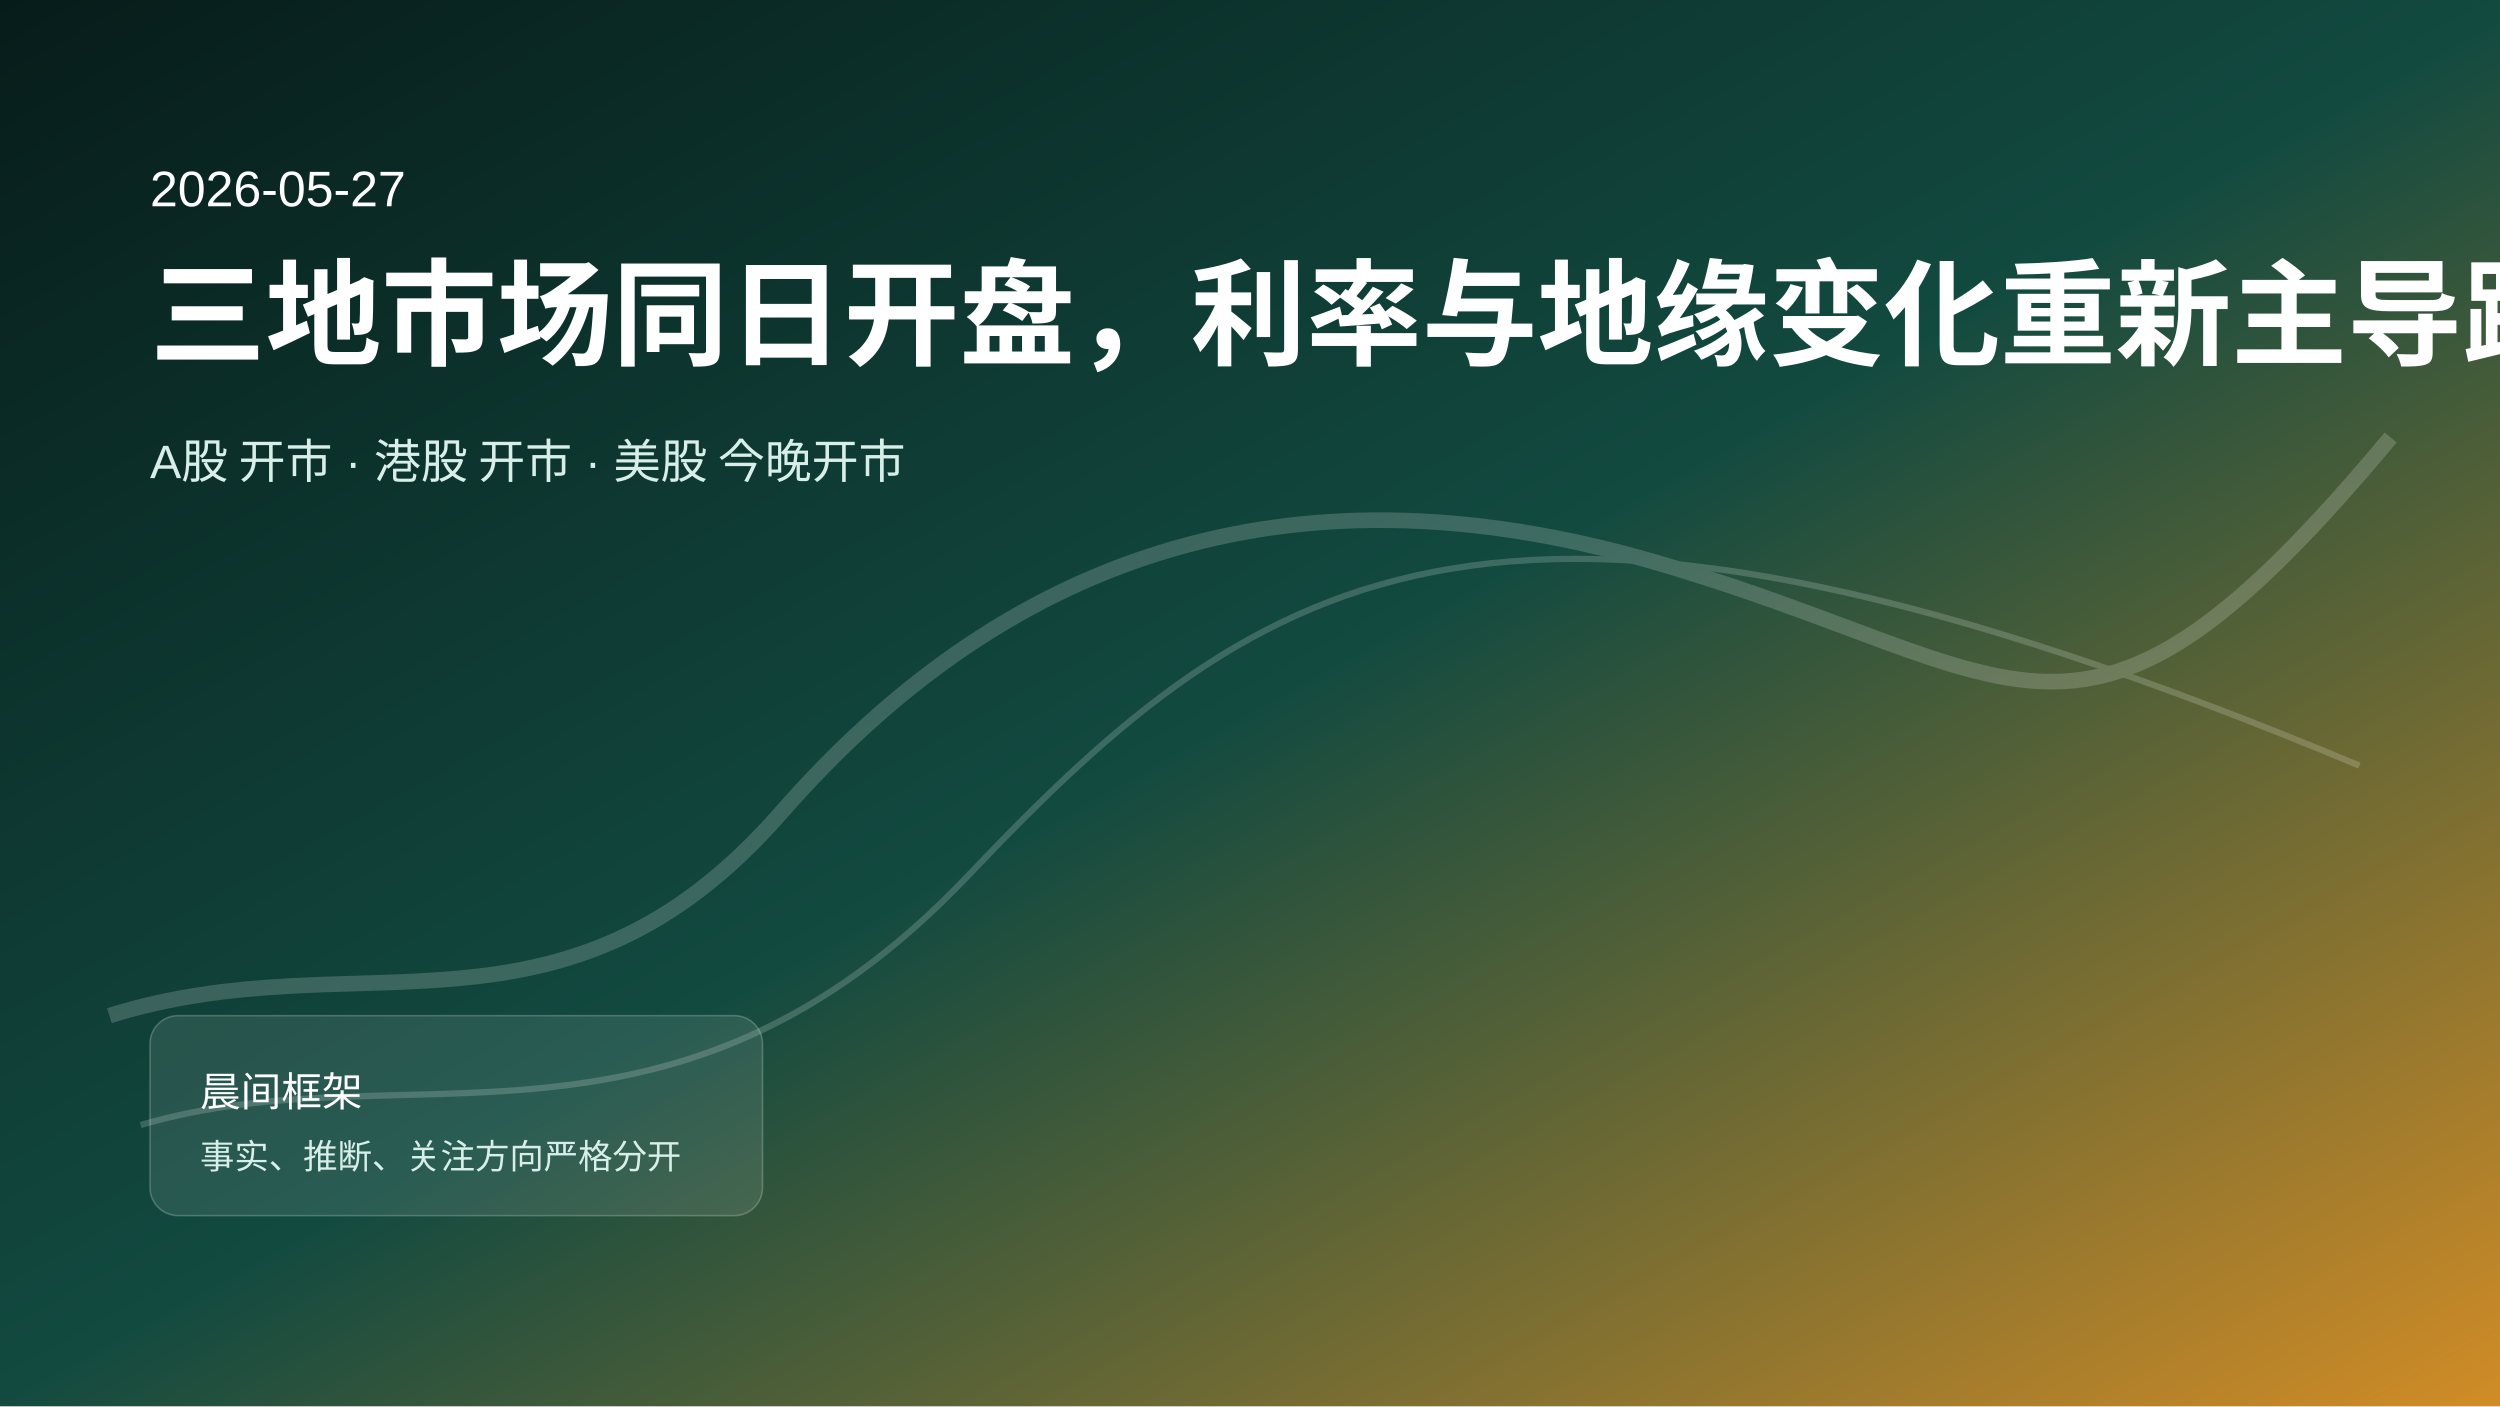
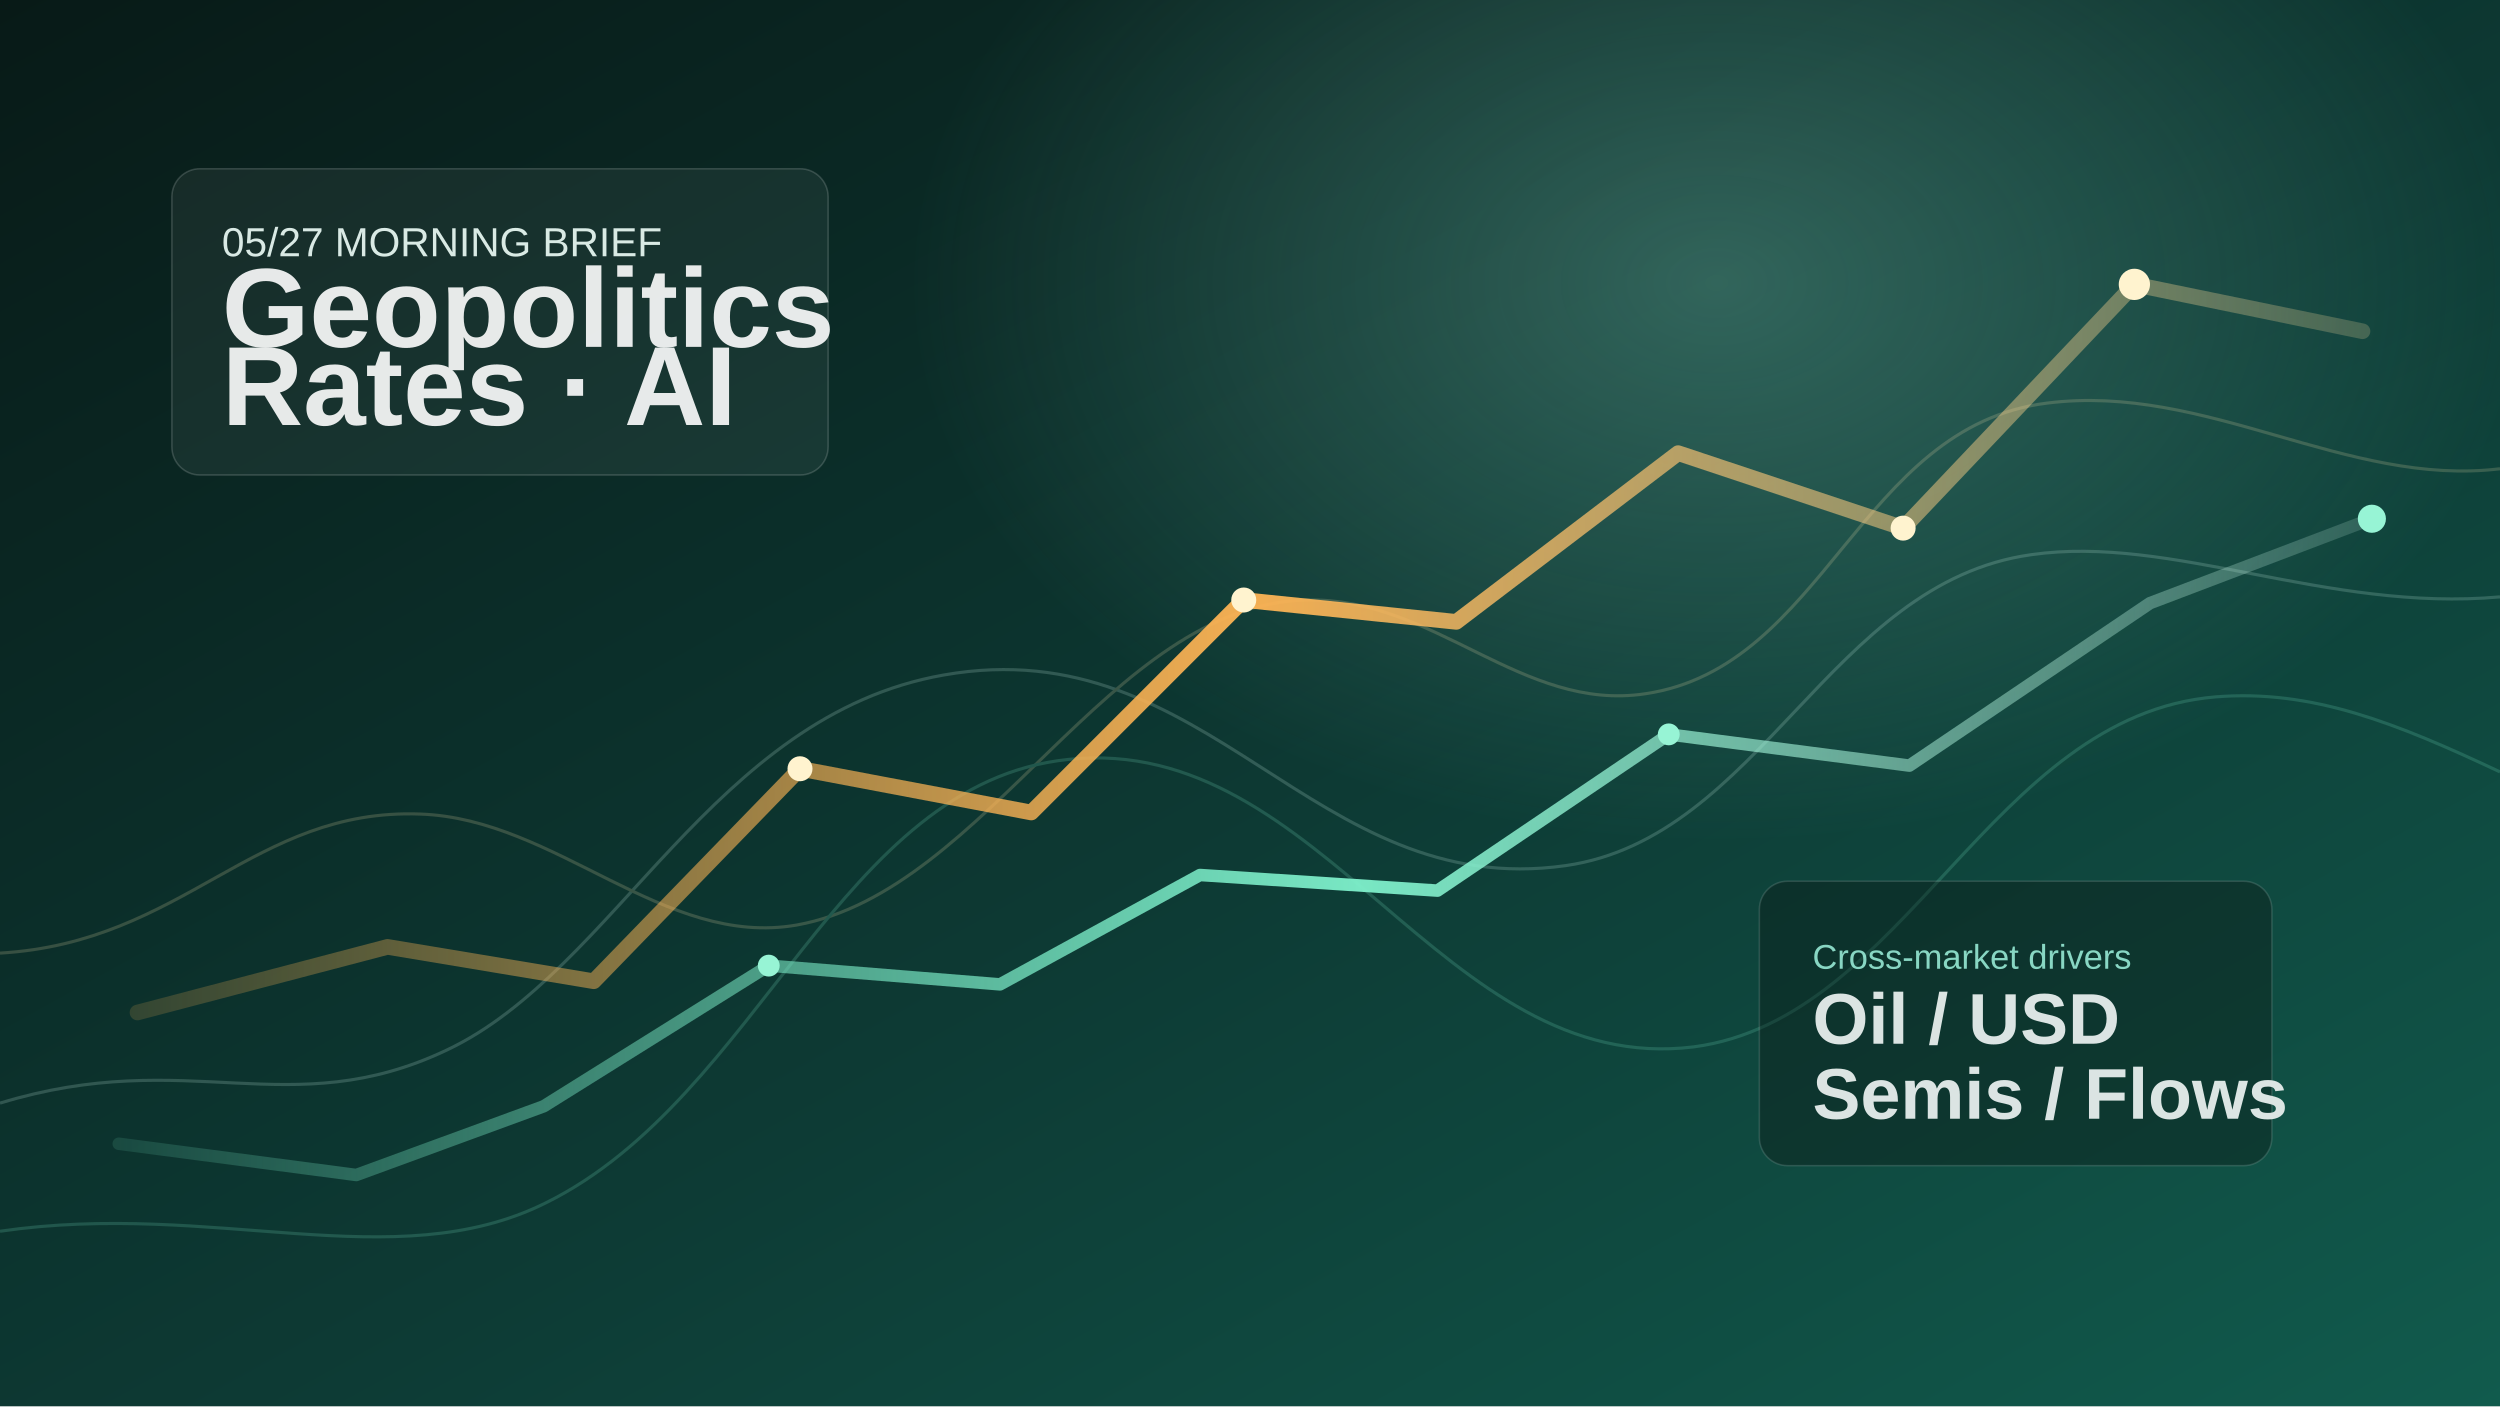
- <svg xmlns="http://www.w3.org/2000/svg" viewBox="0 0 1600 900" role="img" aria-label="晨间财经简报主题图">
+ <svg xmlns="http://www.w3.org/2000/svg" width="1600" height="900" viewBox="0 0 1600 900" fill="none">
  <defs>
-     <linearGradient id="bg" x1="0" x2="1" y1="0" y2="1">
-       <stop offset="0%" stop-color="#071c1a" />
-       <stop offset="50%" stop-color="#124a40" />
-       <stop offset="100%" stop-color="#d18c26" />
+     <linearGradient id="bg" x1="0" y1="0" x2="1" y2="1">
+       <stop offset="0%" stop-color="#081a17" />
+       <stop offset="55%" stop-color="#0d3a34" />
+       <stop offset="100%" stop-color="#115b4d" />
    </linearGradient>
+     <linearGradient id="line1" x1="0" y1="0" x2="1" y2="0">
+       <stop offset="0%" stop-color="#ffb454" stop-opacity="0.15" />
+       <stop offset="50%" stop-color="#ffb454" stop-opacity="0.95" />
+       <stop offset="100%" stop-color="#ffe0a3" stop-opacity="0.2" />
+     </linearGradient>
+     <linearGradient id="line2" x1="0" y1="0" x2="1" y2="0">
+       <stop offset="0%" stop-color="#7ef0cb" stop-opacity="0.12" />
+       <stop offset="55%" stop-color="#7ef0cb" stop-opacity="0.95" />
+       <stop offset="100%" stop-color="#d9fff1" stop-opacity="0.15" />
+     </linearGradient>
+     <radialGradient id="glow" cx="0" cy="0" r="1" gradientUnits="userSpaceOnUse" gradientTransform="translate(1100 180) rotate(90) scale(360 520)">
+       <stop stop-color="#9ef0db" stop-opacity="0.26" />
+       <stop offset="1" stop-color="#9ef0db" stop-opacity="0" />
+     </radialGradient>
  </defs>
  <rect width="1600" height="900" fill="url(#bg)" />
-   <g opacity="0.18" stroke="#ffffff" fill="none">
-     <path d="M70 650 C 230 600, 360 680, 500 520 S 820 290, 1060 360 S 1330 520, 1530 280" stroke-width="10" />
-     <path d="M90 720 C 260 670, 430 760, 620 560 S 960 260, 1510 490" stroke-width="4" />
+   <rect width="1600" height="900" fill="url(#glow)" />
+   <g opacity="0.18">
+     <path d="M0 706C121 669 185 720 286 672C394 621 456 458 604 432C774 402 840 577 1002 554C1127 536 1171 373 1300 355C1390 342 1489 392 1600 382" stroke="#d7fff4" stroke-width="2" />
+     <path d="M0 610C118 603 162 517 269 521C356 524 425 607 510 592C632 570 710 387 836 384C918 382 974 456 1053 444C1168 427 1190 273 1310 258C1412 245 1502 312 1600 300" stroke="#ffe8af" stroke-width="2" />
+     <path d="M0 788C137 768 252 818 349 770C487 702 537 501 684 486C847 469 923 690 1084 670C1220 652 1274 458 1418 446C1480 441 1534 463 1600 494" stroke="#7ef0cb" stroke-width="2" />
  </g>
-   <text x="96" y="132" fill="#ffffff" font-size="32" font-family="Arial, PingFang SC, Microsoft YaHei">2026-05-27</text>
-   <text x="96" y="228" fill="#ffffff" font-size="74" font-weight="700" font-family="Arial, PingFang SC, Microsoft YaHei">三地市场同日开盘，利率与地缘变化重新主导跨市场定价</text>
-   <text x="96" y="306" fill="#d7efe8" font-size="30" font-family="Arial, PingFang SC, Microsoft YaHei">A股 开市 · 港股 开市 · 美股 今晚开市</text>
-   <rect x="96" y="650" rx="18" ry="18" width="392" height="128" fill="rgba(255,255,255,0.10)" stroke="rgba(255,255,255,0.22)" />
-   <text x="128" y="708" fill="#ffffff" font-size="26" font-family="Arial, PingFang SC, Microsoft YaHei">晨间框架</text>
-   <text x="128" y="748" fill="#d7efe8" font-size="22" font-family="Arial, PingFang SC, Microsoft YaHei">事实、推断、关注方向严格分开</text>
+   <g>
+     <polyline points="88,648 248,606 380,628 512,492 660,520 796,384 932,398 1074,290 1218,338 1366,182 1512,212" fill="none" stroke="url(#line1)" stroke-width="10" stroke-linecap="round" stroke-linejoin="round" />
+     <polyline points="76,732 228,752 348,708 492,618 640,630 768,560 920,570 1068,470 1222,490 1376,386 1518,332" fill="none" stroke="url(#line2)" stroke-width="8" stroke-linecap="round" stroke-linejoin="round" />
+     <g fill="#fff3cf">
+       <circle cx="512" cy="492" r="8" />
+       <circle cx="796" cy="384" r="8" />
+       <circle cx="1218" cy="338" r="8" />
+       <circle cx="1366" cy="182" r="10" />
+     </g>
+     <g fill="#97f4d5">
+       <circle cx="492" cy="618" r="7" />
+       <circle cx="1068" cy="470" r="7" />
+       <circle cx="1518" cy="332" r="9" />
+     </g>
+   </g>
+   <g opacity="0.9">
+     <rect x="110" y="108" width="420" height="196" rx="18" fill="rgba(255,255,255,0.06)" stroke="rgba(255,255,255,0.18)" />
+     <text x="142" y="164" fill="#EFFFFA" font-size="26" font-family="Arial, PingFang SC, Microsoft YaHei">05/27 MORNING BRIEF</text>
+     <text x="142" y="222" fill="#FFFFFF" font-size="72" font-weight="700" font-family="Arial, PingFang SC, Microsoft YaHei">Geopolitics</text>
+     <text x="142" y="272" fill="#FFFFFF" font-size="72" font-weight="700" font-family="Arial, PingFang SC, Microsoft YaHei">Rates · AI</text>
+   </g>
+   <g opacity="0.85">
+     <rect x="1126" y="564" width="328" height="182" rx="18" fill="rgba(8,18,16,0.42)" stroke="rgba(255,255,255,0.16)" />
+     <text x="1160" y="620" fill="#9EF0DB" font-size="22" font-family="Arial, PingFang SC, Microsoft YaHei">Cross-market drivers</text>
+     <text x="1160" y="668" fill="#FFFFFF" font-size="46" font-weight="700" font-family="Arial, PingFang SC, Microsoft YaHei">Oil / USD</text>
+     <text x="1160" y="716" fill="#FFFFFF" font-size="46" font-weight="700" font-family="Arial, PingFang SC, Microsoft YaHei">Semis / Flows</text>
+   </g>
</svg>
